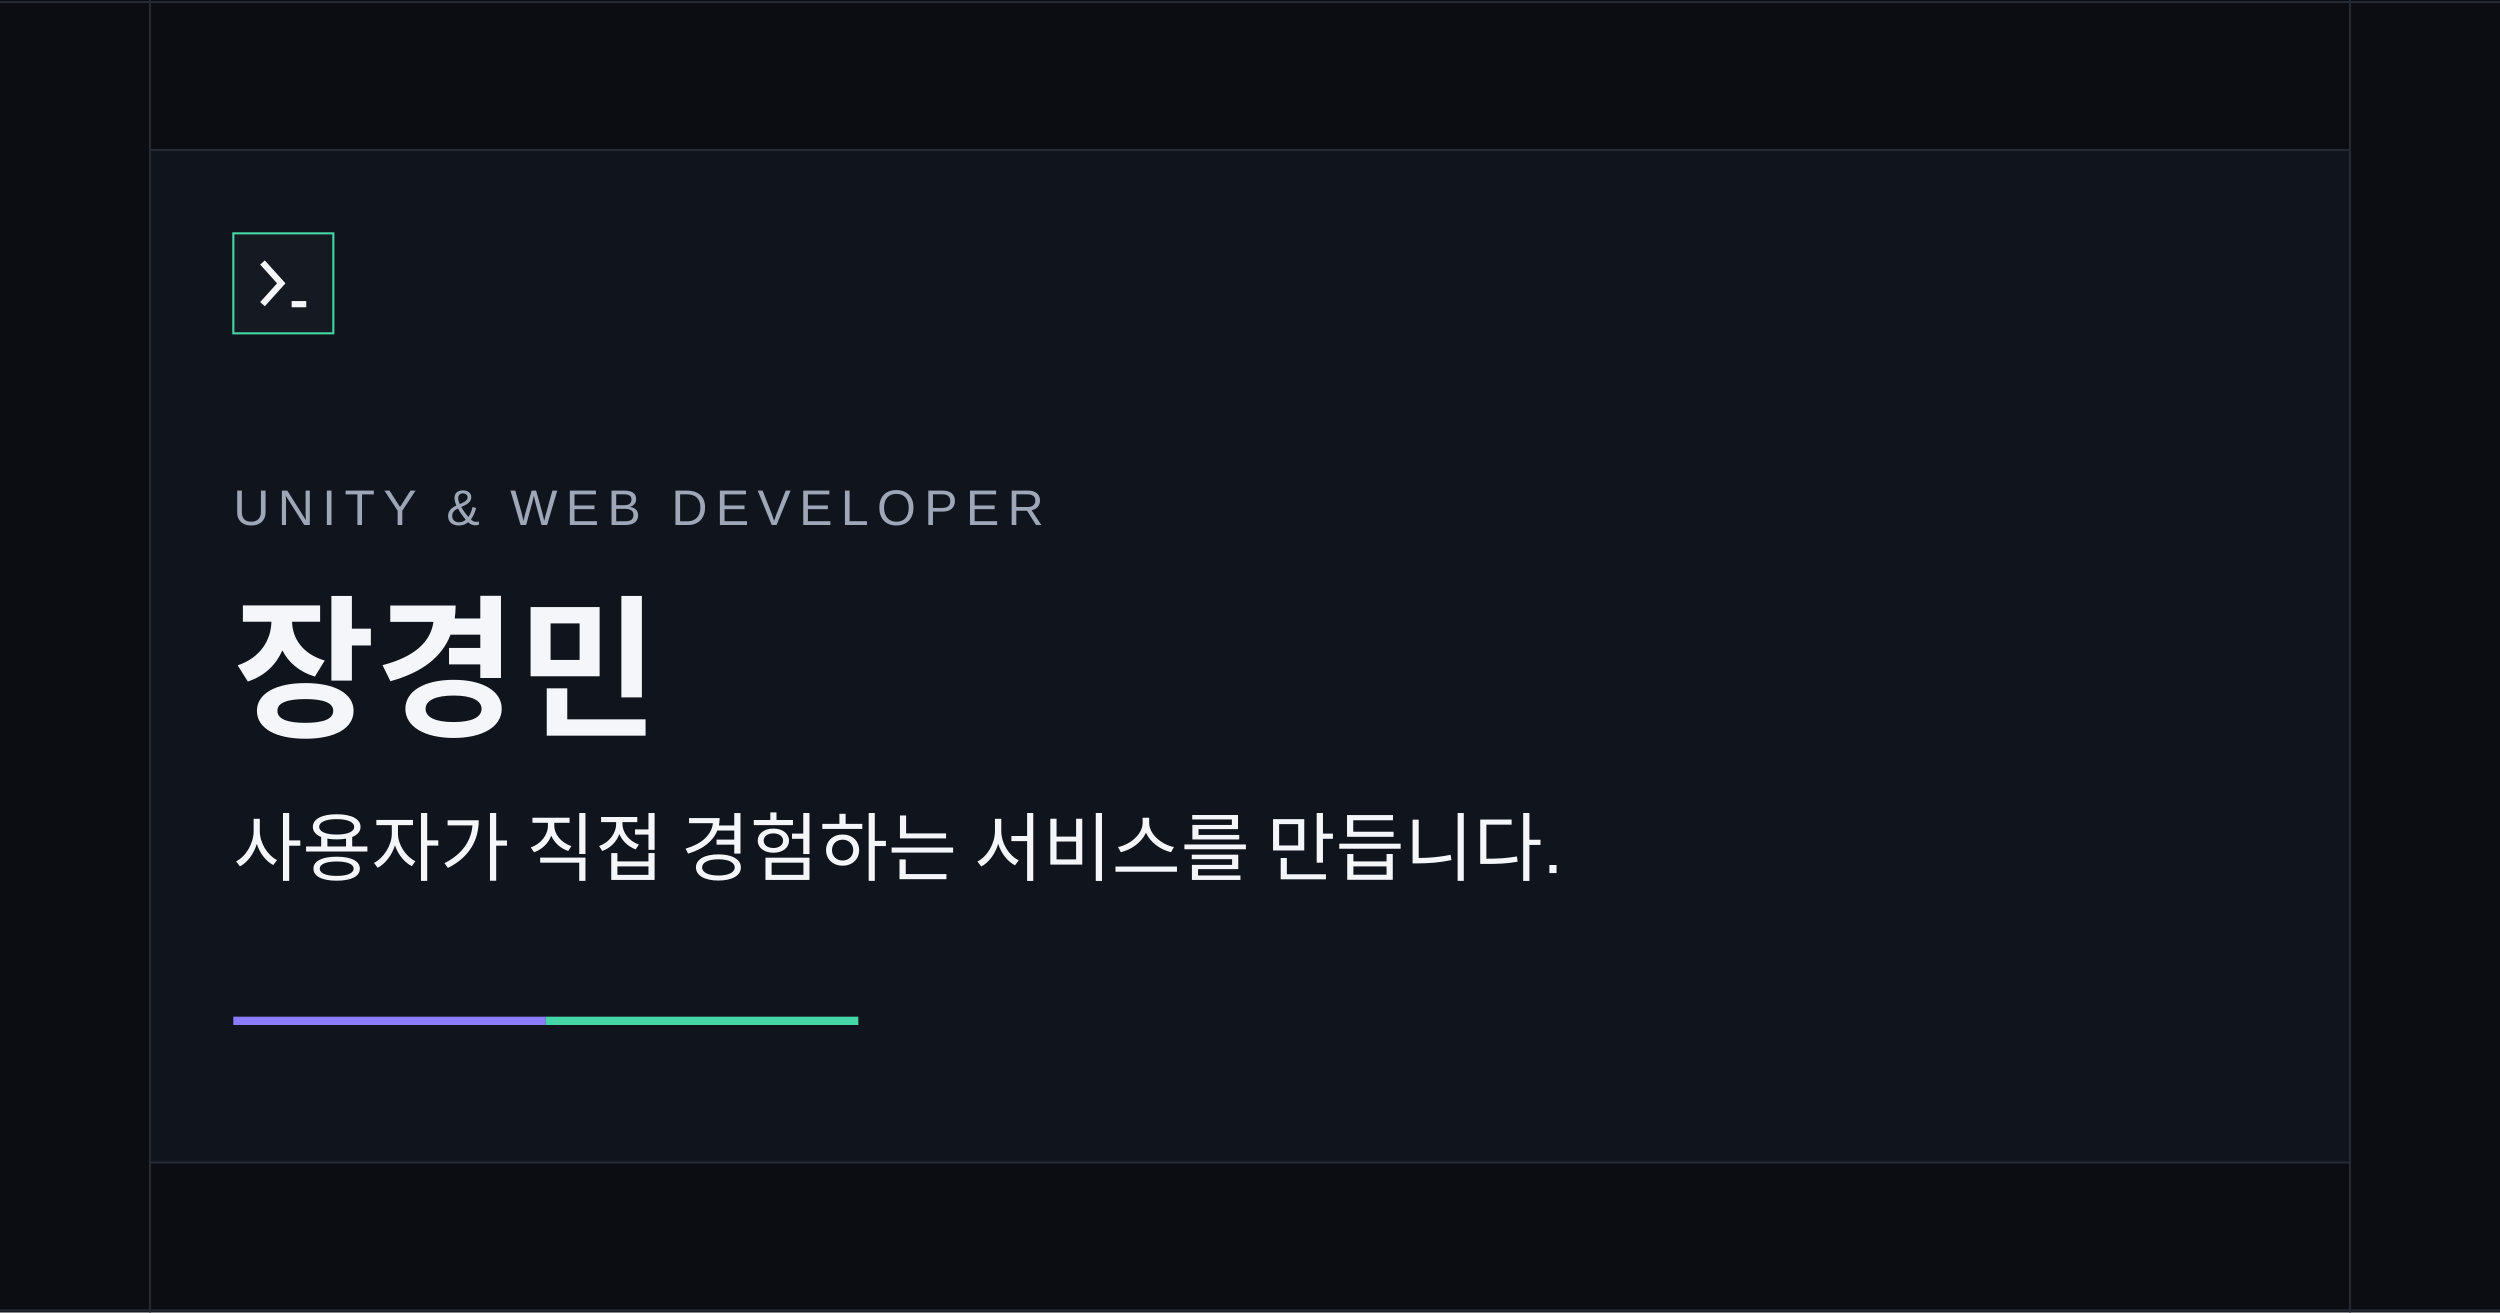
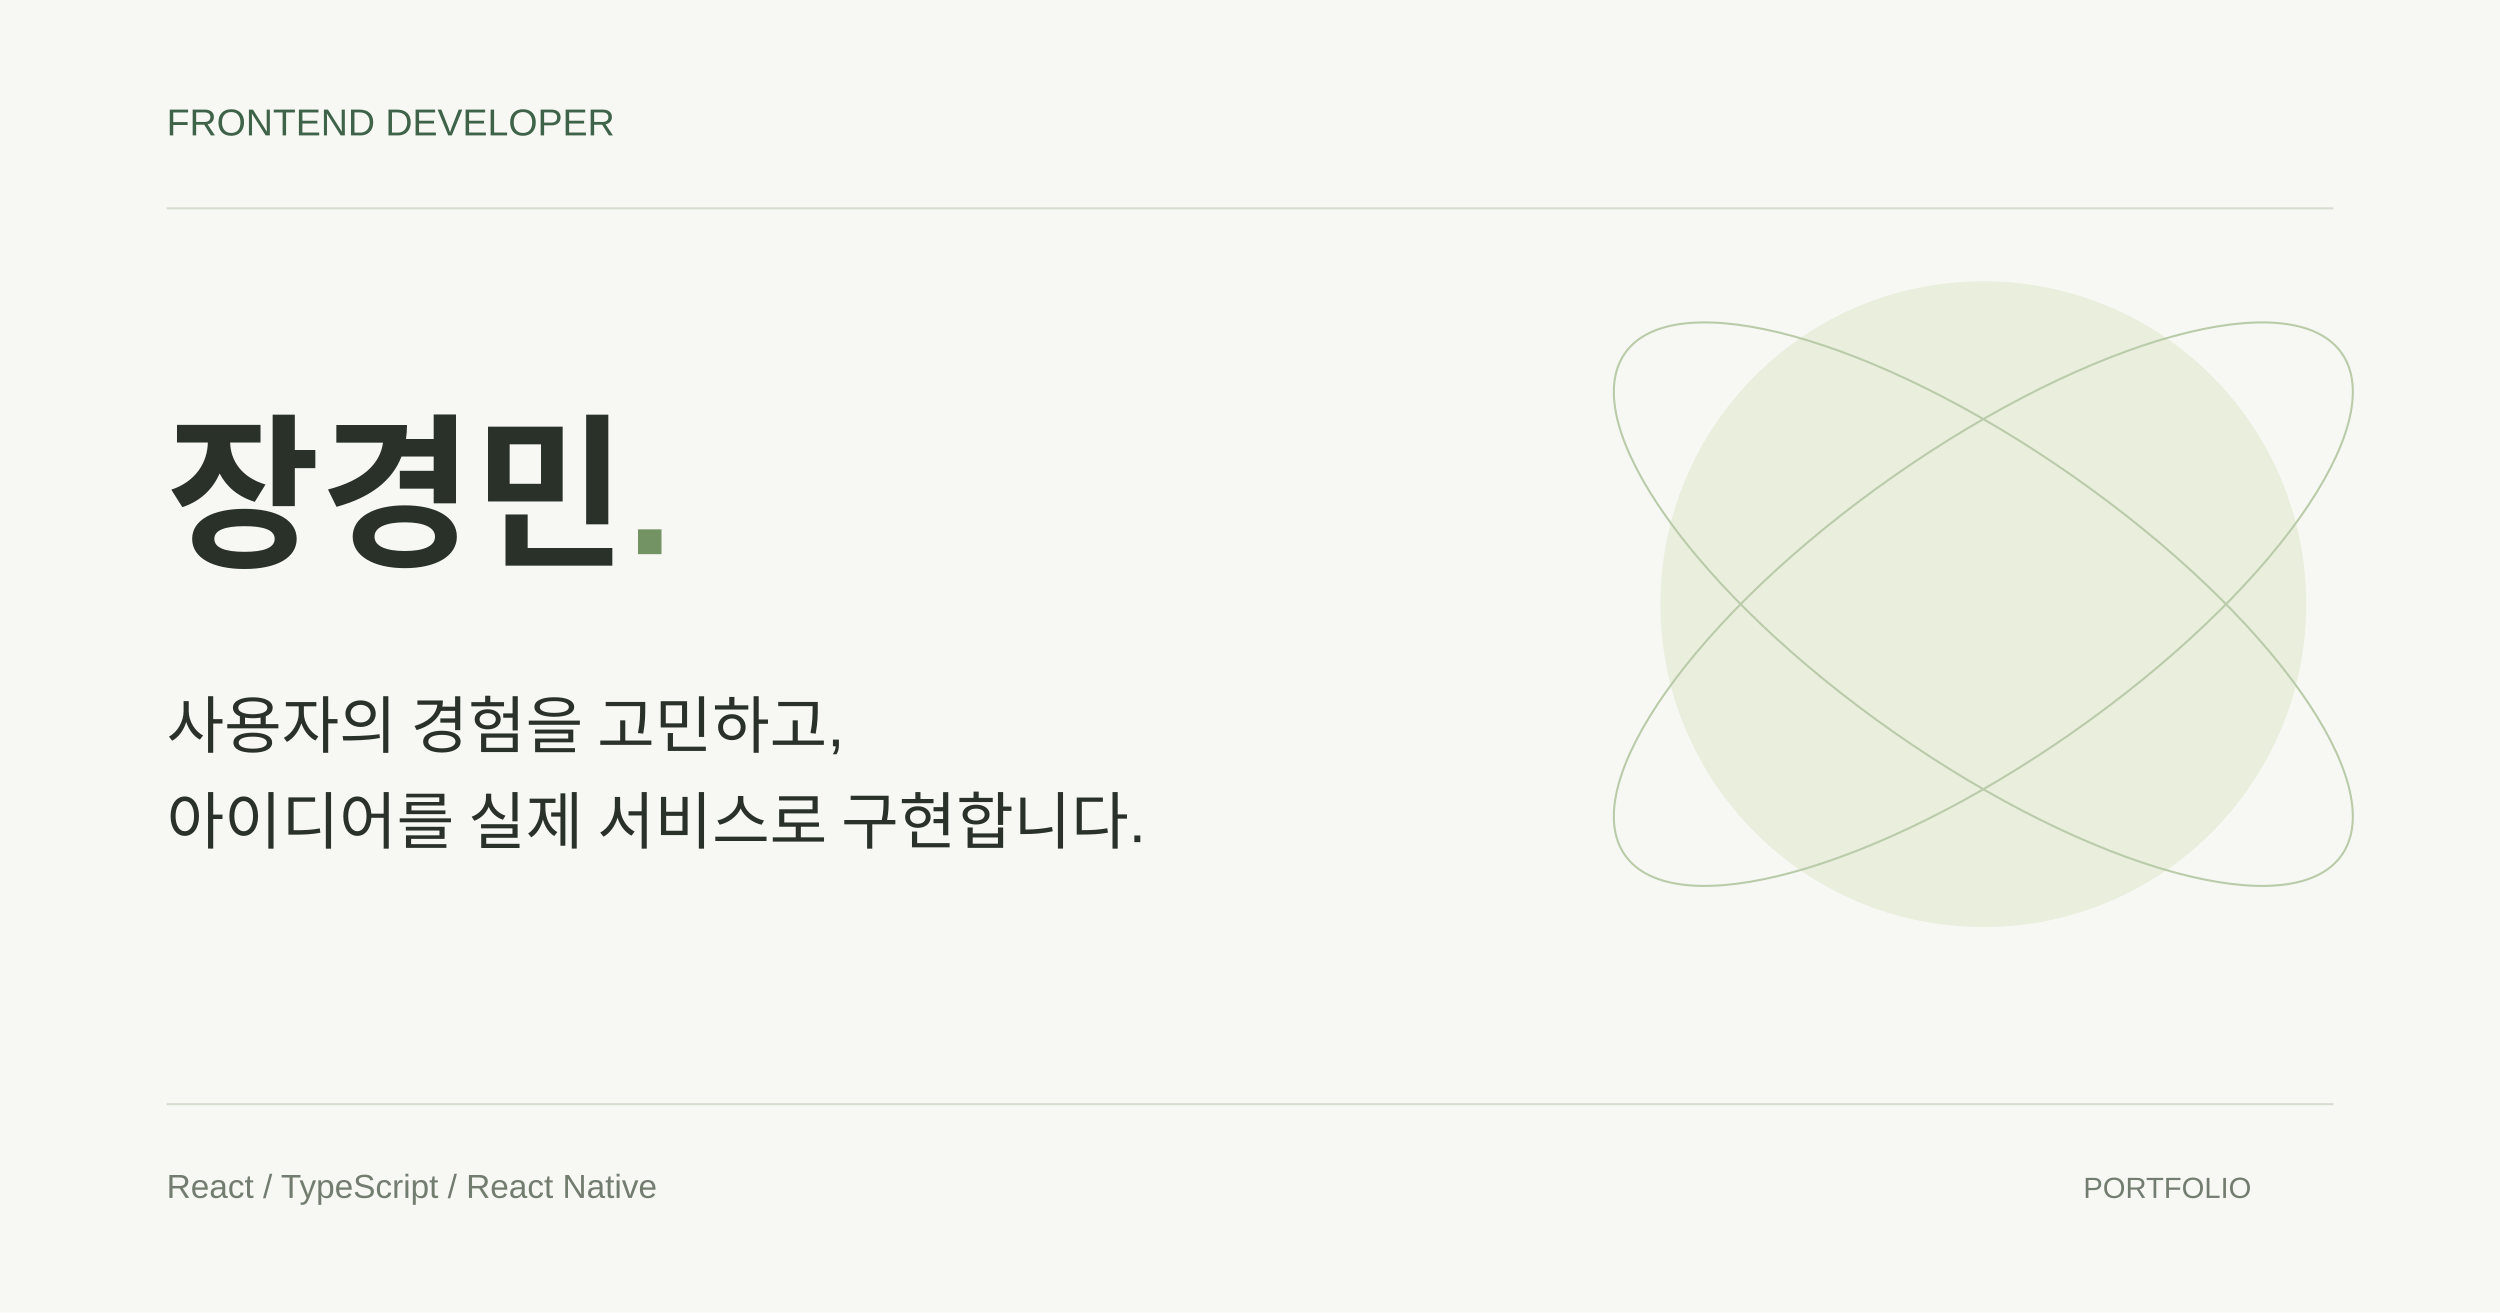
<svg xmlns="http://www.w3.org/2000/svg" width="1200" height="630" viewBox="0 0 1200 630">
-   <rect width="1200" height="630" fill="#0B0D12" />
-   <path d="M0 1h1200M0 629h1200" stroke="#252A35" />
-   <path d="M72 0v630M1128 0v630" stroke="#252A35" />
-   <rect x="72" y="72" width="1056" height="486" fill="#10141C" stroke="#252A35" />
-   <rect x="112" y="112" width="48" height="48" fill="#151922" stroke="#45D6A8" />
-   <path d="m126 126 9 10-9 10M140 146h7" fill="none" stroke="#F4F6FA" stroke-width="3" />
-   <text x="112" y="252" fill="#9DA7B8" font-family="Arial, sans-serif" font-size="24" letter-spacing="4">UNITY &amp; WEB DEVELOPER</text>
-   <text x="112" y="348" fill="#F4F6FA" font-family="Arial, sans-serif" font-size="74" font-weight="700">장경민</text>
-   <text x="112" y="420" fill="#F4F6FA" font-family="Arial, sans-serif" font-size="36">사용자가 직접 경험하는 서비스를 만듭니다.</text>
-   <rect x="112" y="488" width="150" height="4" fill="#8B7CFF" />
-   <rect x="262" y="488" width="150" height="4" fill="#45D6A8" />
+   <rect width="1200" height="630" fill="#f7f8f4" />
+   <path d="M80 100h1040M80 530h1040" stroke="#d6ddcf" />
+   <circle cx="952" cy="290" r="155" fill="#e9eedd" />
+   <ellipse cx="952" cy="290" rx="210" ry="75" fill="none" stroke="#b9cba9" transform="rotate(-35 952 290)" />
+   <ellipse cx="952" cy="290" rx="210" ry="75" fill="none" stroke="#b9cba9" transform="rotate(35 952 290)" />
+   <g font-family="Arial, Malgun Gothic, sans-serif">
+     <text x="80" y="65" font-size="18" fill="#3e6349">FRONTEND DEVELOPER</text>
+     <text x="80" y="266" font-size="80" font-weight="700" fill="#293128">장경민<tspan fill="#749364">.</tspan>
+     </text>
+     <text x="80" y="359" font-size="30" fill="#293128">사용자의 경험을 고민하고,</text>
+     <text x="80" y="405" font-size="30" fill="#293128">아이디어를 실제 서비스로 구현합니다.</text>
+     <text x="80" y="575" font-size="16" fill="#737d6f">React / TypeScript / React Native</text>
+     <text x="1000" y="575" font-size="14" fill="#737d6f">PORTFOLIO</text>
+   </g>
</svg>
